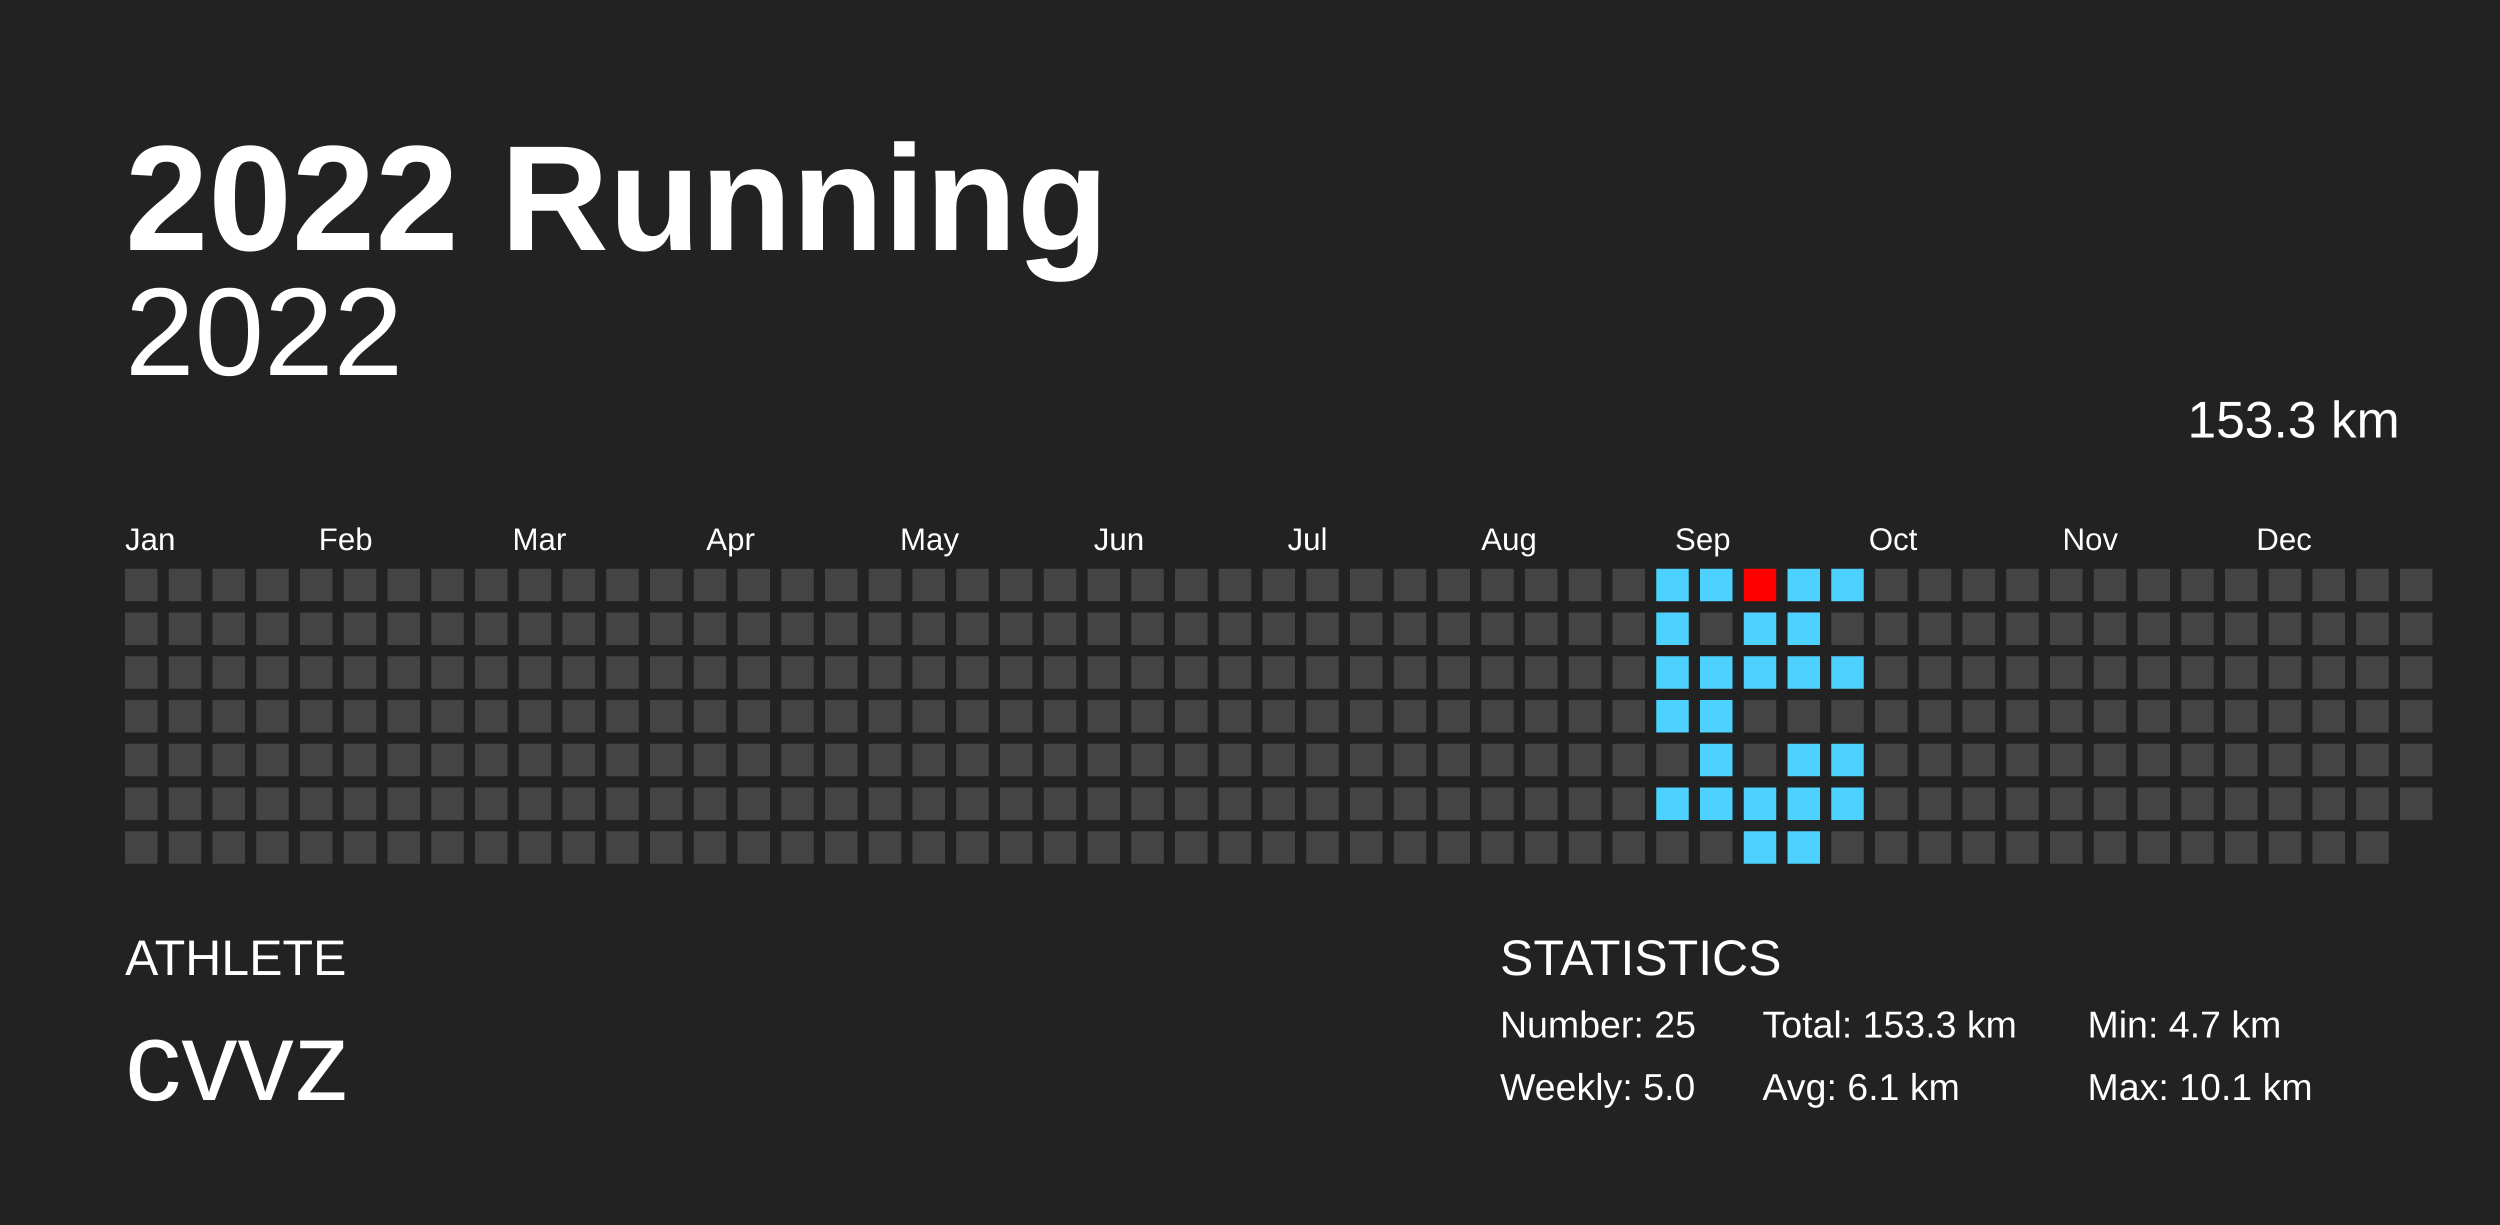
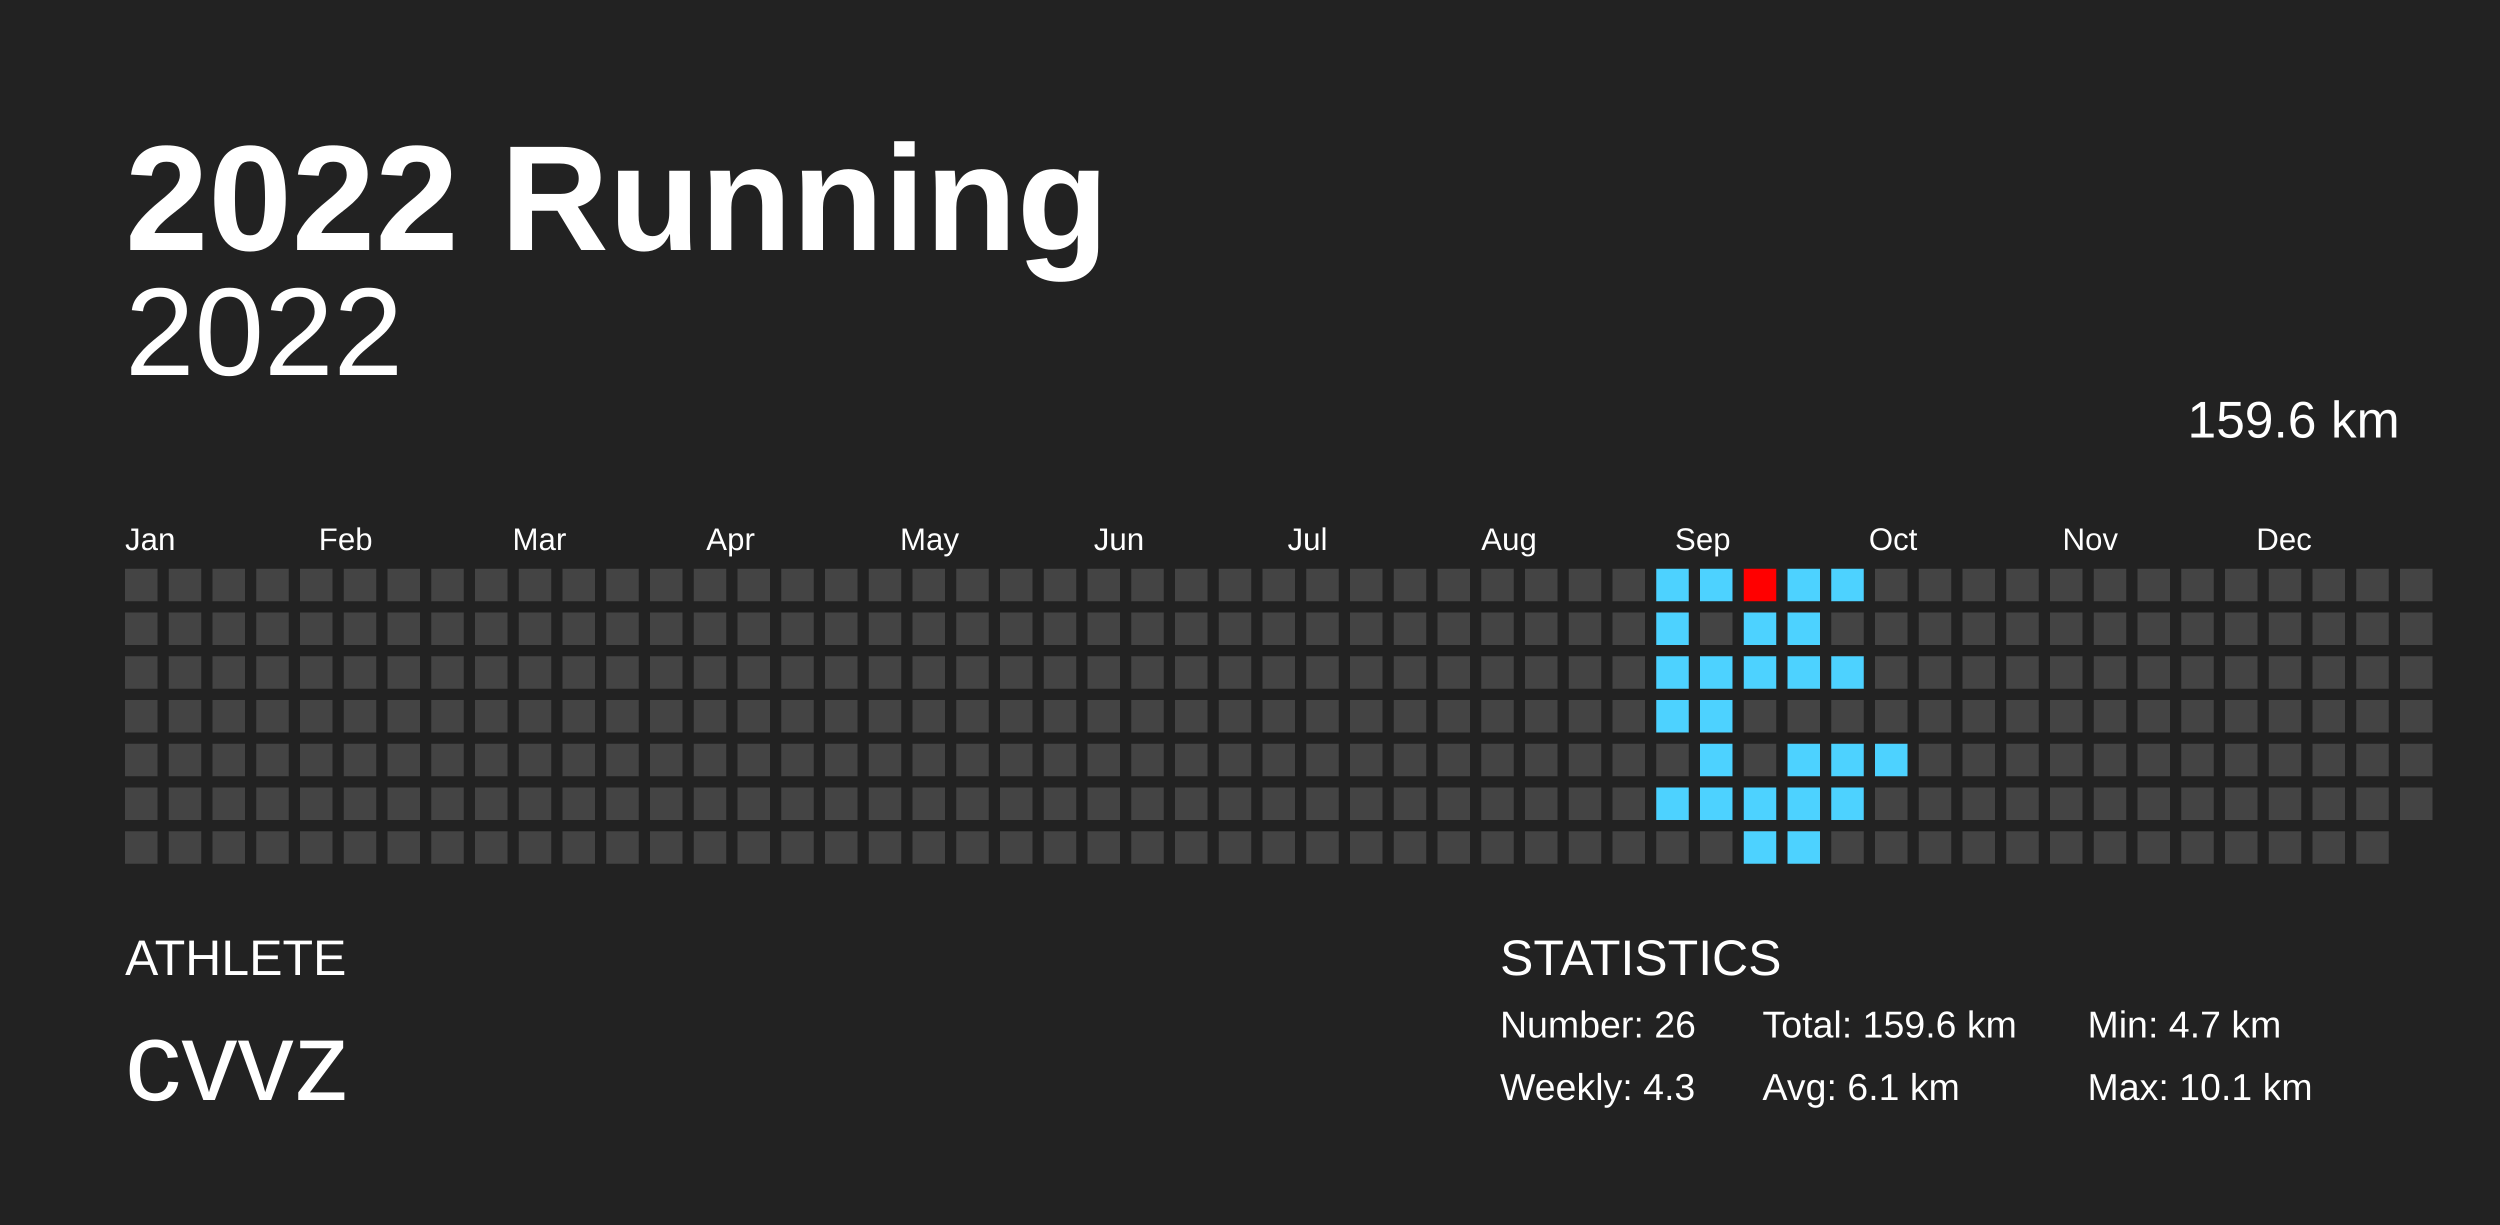
<svg xmlns="http://www.w3.org/2000/svg" baseProfile="full" height="98mm" version="1.1" viewBox="0,0,200,98" width="200mm">
  <defs />
  <rect fill="#222222" height="98" width="200" x="0" y="0" />
  <text fill="#FFFFFF" style="font-size:12px; font-family:Arial; font-weight:bold;" x="10" y="20">2022 Running</text>
  <text fill="#FFFFFF" style="font-size:4px; font-family:Arial" x="10" y="78">ATHLETE</text>
  <text fill="#FFFFFF" style="font-size:9px; font-family:Arial" x="10" y="88">cvvz</text>
  <text fill="#FFFFFF" style="font-size:4px; font-family:Arial" x="120" y="78">STATISTICS</text>
-   <text fill="#FFFFFF" style="font-size:3px; font-family:Arial" x="120" y="83">Number: 25</text>
-   <text fill="#FFFFFF" style="font-size:3px; font-family:Arial" x="120" y="88">Weekly: 5.0</text>
-   <text fill="#FFFFFF" style="font-size:3px; font-family:Arial" x="141" y="83">Total: 153.3 km</text>
+   <text fill="#FFFFFF" style="font-size:3px; font-family:Arial" x="120" y="83">Number: 26</text>
+   <text fill="#FFFFFF" style="font-size:3px; font-family:Arial" x="120" y="88">Weekly: 4.3</text>
+   <text fill="#FFFFFF" style="font-size:3px; font-family:Arial" x="141" y="83">Total: 159.6 km</text>
  <text fill="#FFFFFF" style="font-size:3px; font-family:Arial" x="141" y="88">Avg: 6.1 km</text>
  <text fill="#FFFFFF" style="font-size:3px; font-family:Arial" x="167" y="83">Min: 4.7 km</text>
  <text fill="#FFFFFF" style="font-size:3px; font-family:Arial" x="167" y="88">Max: 10.1 km</text>
  <text alignment-baseline="hanging" fill="#FFFFFF" style="font-size:10.0px; font-family:Arial;" x="10" y="30">2022</text>
-   <text alignment-baseline="hanging" fill="#FFFFFF" style="font-size:4.125px; font-family:Arial;" x="175" y="35">153.3 km</text>
+   <text alignment-baseline="hanging" fill="#FFFFFF" style="font-size:4.125px; font-family:Arial;" x="175" y="35">159.6 km</text>
  <text fill="#FFFFFF" style="font-size:2.5px; font-family:Arial" x="10.0" y="44">Jan</text>
  <text fill="#FFFFFF" style="font-size:2.5px; font-family:Arial" x="25.5" y="44">Feb</text>
  <text fill="#FFFFFF" style="font-size:2.5px; font-family:Arial" x="41.0" y="44">Mar</text>
  <text fill="#FFFFFF" style="font-size:2.5px; font-family:Arial" x="56.5" y="44">Apr</text>
  <text fill="#FFFFFF" style="font-size:2.5px; font-family:Arial" x="72.0" y="44">May</text>
  <text fill="#FFFFFF" style="font-size:2.5px; font-family:Arial" x="87.5" y="44">Jun</text>
  <text fill="#FFFFFF" style="font-size:2.5px; font-family:Arial" x="103.0" y="44">Jul</text>
  <text fill="#FFFFFF" style="font-size:2.5px; font-family:Arial" x="118.5" y="44">Aug</text>
  <text fill="#FFFFFF" style="font-size:2.5px; font-family:Arial" x="134.0" y="44">Sep</text>
  <text fill="#FFFFFF" style="font-size:2.5px; font-family:Arial" x="149.5" y="44">Oct</text>
  <text fill="#FFFFFF" style="font-size:2.5px; font-family:Arial" x="165.0" y="44">Nov</text>
  <text fill="#FFFFFF" style="font-size:2.5px; font-family:Arial" x="180.5" y="44">Dec</text>
  <rect fill="#444444" height="2.6" width="2.6" x="10.0" y="45.5" />
  <rect fill="#444444" height="2.6" width="2.6" x="10.0" y="49.0" />
  <rect fill="#444444" height="2.6" width="2.6" x="10.0" y="52.5" />
  <rect fill="#444444" height="2.6" width="2.6" x="10.0" y="56.0" />
  <rect fill="#444444" height="2.6" width="2.6" x="10.0" y="59.5" />
  <rect fill="#444444" height="2.6" width="2.6" x="10.0" y="63.0" />
  <rect fill="#444444" height="2.6" width="2.6" x="10.0" y="66.5" />
  <rect fill="#444444" height="2.6" width="2.6" x="13.5" y="45.5" />
  <rect fill="#444444" height="2.6" width="2.6" x="13.5" y="49.0" />
  <rect fill="#444444" height="2.6" width="2.6" x="13.5" y="52.5" />
  <rect fill="#444444" height="2.6" width="2.6" x="13.5" y="56.0" />
  <rect fill="#444444" height="2.6" width="2.6" x="13.5" y="59.5" />
  <rect fill="#444444" height="2.6" width="2.6" x="13.5" y="63.0" />
  <rect fill="#444444" height="2.6" width="2.6" x="13.5" y="66.5" />
  <rect fill="#444444" height="2.6" width="2.6" x="17.0" y="45.5" />
  <rect fill="#444444" height="2.6" width="2.6" x="17.0" y="49.0" />
  <rect fill="#444444" height="2.6" width="2.6" x="17.0" y="52.5" />
  <rect fill="#444444" height="2.6" width="2.6" x="17.0" y="56.0" />
  <rect fill="#444444" height="2.6" width="2.6" x="17.0" y="59.5" />
  <rect fill="#444444" height="2.6" width="2.6" x="17.0" y="63.0" />
  <rect fill="#444444" height="2.6" width="2.6" x="17.0" y="66.5" />
  <rect fill="#444444" height="2.6" width="2.6" x="20.5" y="45.5" />
  <rect fill="#444444" height="2.6" width="2.6" x="20.5" y="49.0" />
  <rect fill="#444444" height="2.6" width="2.6" x="20.5" y="52.5" />
  <rect fill="#444444" height="2.6" width="2.6" x="20.5" y="56.0" />
  <rect fill="#444444" height="2.6" width="2.6" x="20.5" y="59.5" />
  <rect fill="#444444" height="2.6" width="2.6" x="20.5" y="63.0" />
  <rect fill="#444444" height="2.6" width="2.6" x="20.5" y="66.5" />
  <rect fill="#444444" height="2.6" width="2.6" x="24.0" y="45.5" />
  <rect fill="#444444" height="2.6" width="2.6" x="24.0" y="49.0" />
  <rect fill="#444444" height="2.6" width="2.6" x="24.0" y="52.5" />
  <rect fill="#444444" height="2.6" width="2.6" x="24.0" y="56.0" />
  <rect fill="#444444" height="2.6" width="2.6" x="24.0" y="59.5" />
  <rect fill="#444444" height="2.6" width="2.6" x="24.0" y="63.0" />
  <rect fill="#444444" height="2.6" width="2.6" x="24.0" y="66.5" />
  <rect fill="#444444" height="2.6" width="2.6" x="27.5" y="45.5" />
  <rect fill="#444444" height="2.6" width="2.6" x="27.5" y="49.0" />
  <rect fill="#444444" height="2.6" width="2.6" x="27.5" y="52.5" />
  <rect fill="#444444" height="2.6" width="2.6" x="27.5" y="56.0" />
  <rect fill="#444444" height="2.6" width="2.6" x="27.5" y="59.5" />
  <rect fill="#444444" height="2.6" width="2.6" x="27.5" y="63.0" />
  <rect fill="#444444" height="2.6" width="2.6" x="27.5" y="66.5" />
  <rect fill="#444444" height="2.6" width="2.6" x="31.0" y="45.5" />
  <rect fill="#444444" height="2.6" width="2.6" x="31.0" y="49.0" />
  <rect fill="#444444" height="2.6" width="2.6" x="31.0" y="52.5" />
  <rect fill="#444444" height="2.6" width="2.6" x="31.0" y="56.0" />
  <rect fill="#444444" height="2.6" width="2.6" x="31.0" y="59.5" />
  <rect fill="#444444" height="2.6" width="2.6" x="31.0" y="63.0" />
  <rect fill="#444444" height="2.6" width="2.6" x="31.0" y="66.5" />
  <rect fill="#444444" height="2.6" width="2.6" x="34.5" y="45.5" />
  <rect fill="#444444" height="2.6" width="2.6" x="34.5" y="49.0" />
  <rect fill="#444444" height="2.6" width="2.6" x="34.5" y="52.5" />
  <rect fill="#444444" height="2.6" width="2.6" x="34.5" y="56.0" />
  <rect fill="#444444" height="2.6" width="2.6" x="34.5" y="59.5" />
  <rect fill="#444444" height="2.6" width="2.6" x="34.5" y="63.0" />
  <rect fill="#444444" height="2.6" width="2.6" x="34.5" y="66.5" />
  <rect fill="#444444" height="2.6" width="2.6" x="38.0" y="45.5" />
  <rect fill="#444444" height="2.6" width="2.6" x="38.0" y="49.0" />
  <rect fill="#444444" height="2.6" width="2.6" x="38.0" y="52.5" />
  <rect fill="#444444" height="2.6" width="2.6" x="38.0" y="56.0" />
  <rect fill="#444444" height="2.6" width="2.6" x="38.0" y="59.5" />
  <rect fill="#444444" height="2.6" width="2.6" x="38.0" y="63.0" />
  <rect fill="#444444" height="2.6" width="2.6" x="38.0" y="66.5" />
  <rect fill="#444444" height="2.6" width="2.6" x="41.5" y="45.5" />
  <rect fill="#444444" height="2.6" width="2.6" x="41.5" y="49.0" />
  <rect fill="#444444" height="2.6" width="2.6" x="41.5" y="52.5" />
  <rect fill="#444444" height="2.6" width="2.6" x="41.5" y="56.0" />
  <rect fill="#444444" height="2.6" width="2.6" x="41.5" y="59.5" />
  <rect fill="#444444" height="2.6" width="2.6" x="41.5" y="63.0" />
  <rect fill="#444444" height="2.6" width="2.6" x="41.5" y="66.5" />
  <rect fill="#444444" height="2.6" width="2.6" x="45.0" y="45.5" />
  <rect fill="#444444" height="2.6" width="2.6" x="45.0" y="49.0" />
  <rect fill="#444444" height="2.6" width="2.6" x="45.0" y="52.5" />
  <rect fill="#444444" height="2.6" width="2.6" x="45.0" y="56.0" />
  <rect fill="#444444" height="2.6" width="2.6" x="45.0" y="59.5" />
  <rect fill="#444444" height="2.6" width="2.6" x="45.0" y="63.0" />
  <rect fill="#444444" height="2.6" width="2.6" x="45.0" y="66.5" />
  <rect fill="#444444" height="2.6" width="2.6" x="48.5" y="45.5" />
  <rect fill="#444444" height="2.6" width="2.6" x="48.5" y="49.0" />
  <rect fill="#444444" height="2.6" width="2.6" x="48.5" y="52.5" />
  <rect fill="#444444" height="2.6" width="2.6" x="48.5" y="56.0" />
  <rect fill="#444444" height="2.6" width="2.6" x="48.5" y="59.5" />
  <rect fill="#444444" height="2.6" width="2.6" x="48.5" y="63.0" />
  <rect fill="#444444" height="2.6" width="2.6" x="48.5" y="66.5" />
  <rect fill="#444444" height="2.6" width="2.6" x="52.0" y="45.5" />
  <rect fill="#444444" height="2.6" width="2.6" x="52.0" y="49.0" />
  <rect fill="#444444" height="2.6" width="2.6" x="52.0" y="52.5" />
  <rect fill="#444444" height="2.6" width="2.6" x="52.0" y="56.0" />
  <rect fill="#444444" height="2.6" width="2.6" x="52.0" y="59.5" />
  <rect fill="#444444" height="2.6" width="2.6" x="52.0" y="63.0" />
  <rect fill="#444444" height="2.6" width="2.6" x="52.0" y="66.5" />
  <rect fill="#444444" height="2.6" width="2.6" x="55.5" y="45.5" />
  <rect fill="#444444" height="2.6" width="2.6" x="55.5" y="49.0" />
  <rect fill="#444444" height="2.6" width="2.6" x="55.5" y="52.5" />
  <rect fill="#444444" height="2.6" width="2.6" x="55.5" y="56.0" />
  <rect fill="#444444" height="2.6" width="2.6" x="55.5" y="59.5" />
  <rect fill="#444444" height="2.6" width="2.6" x="55.5" y="63.0" />
  <rect fill="#444444" height="2.6" width="2.6" x="55.5" y="66.5" />
  <rect fill="#444444" height="2.6" width="2.6" x="59.0" y="45.5" />
  <rect fill="#444444" height="2.6" width="2.6" x="59.0" y="49.0" />
  <rect fill="#444444" height="2.6" width="2.6" x="59.0" y="52.5" />
  <rect fill="#444444" height="2.6" width="2.6" x="59.0" y="56.0" />
  <rect fill="#444444" height="2.6" width="2.6" x="59.0" y="59.5" />
  <rect fill="#444444" height="2.6" width="2.6" x="59.0" y="63.0" />
  <rect fill="#444444" height="2.6" width="2.6" x="59.0" y="66.5" />
  <rect fill="#444444" height="2.6" width="2.6" x="62.5" y="45.5" />
  <rect fill="#444444" height="2.6" width="2.6" x="62.5" y="49.0" />
  <rect fill="#444444" height="2.6" width="2.6" x="62.5" y="52.5" />
  <rect fill="#444444" height="2.6" width="2.6" x="62.5" y="56.0" />
  <rect fill="#444444" height="2.6" width="2.6" x="62.5" y="59.5" />
  <rect fill="#444444" height="2.6" width="2.6" x="62.5" y="63.0" />
  <rect fill="#444444" height="2.6" width="2.6" x="62.5" y="66.5" />
  <rect fill="#444444" height="2.6" width="2.6" x="66.0" y="45.5" />
  <rect fill="#444444" height="2.6" width="2.6" x="66.0" y="49.0" />
  <rect fill="#444444" height="2.6" width="2.6" x="66.0" y="52.5" />
  <rect fill="#444444" height="2.6" width="2.6" x="66.0" y="56.0" />
  <rect fill="#444444" height="2.6" width="2.6" x="66.0" y="59.5" />
  <rect fill="#444444" height="2.6" width="2.6" x="66.0" y="63.0" />
  <rect fill="#444444" height="2.6" width="2.6" x="66.0" y="66.5" />
  <rect fill="#444444" height="2.6" width="2.6" x="69.5" y="45.5" />
  <rect fill="#444444" height="2.6" width="2.6" x="69.5" y="49.0" />
  <rect fill="#444444" height="2.6" width="2.6" x="69.5" y="52.5" />
  <rect fill="#444444" height="2.6" width="2.6" x="69.5" y="56.0" />
  <rect fill="#444444" height="2.6" width="2.6" x="69.5" y="59.5" />
  <rect fill="#444444" height="2.6" width="2.6" x="69.5" y="63.0" />
  <rect fill="#444444" height="2.6" width="2.6" x="69.5" y="66.5" />
  <rect fill="#444444" height="2.6" width="2.6" x="73.0" y="45.5" />
  <rect fill="#444444" height="2.6" width="2.6" x="73.0" y="49.0" />
  <rect fill="#444444" height="2.6" width="2.6" x="73.0" y="52.5" />
  <rect fill="#444444" height="2.6" width="2.6" x="73.0" y="56.0" />
  <rect fill="#444444" height="2.6" width="2.6" x="73.0" y="59.5" />
  <rect fill="#444444" height="2.6" width="2.6" x="73.0" y="63.0" />
  <rect fill="#444444" height="2.6" width="2.6" x="73.0" y="66.5" />
  <rect fill="#444444" height="2.6" width="2.6" x="76.5" y="45.5" />
  <rect fill="#444444" height="2.6" width="2.6" x="76.5" y="49.0" />
  <rect fill="#444444" height="2.6" width="2.6" x="76.5" y="52.5" />
  <rect fill="#444444" height="2.6" width="2.6" x="76.5" y="56.0" />
  <rect fill="#444444" height="2.6" width="2.6" x="76.5" y="59.5" />
  <rect fill="#444444" height="2.6" width="2.6" x="76.5" y="63.0" />
  <rect fill="#444444" height="2.6" width="2.6" x="76.5" y="66.5" />
  <rect fill="#444444" height="2.6" width="2.6" x="80.0" y="45.5" />
  <rect fill="#444444" height="2.6" width="2.6" x="80.0" y="49.0" />
  <rect fill="#444444" height="2.6" width="2.6" x="80.0" y="52.5" />
  <rect fill="#444444" height="2.6" width="2.6" x="80.0" y="56.0" />
  <rect fill="#444444" height="2.6" width="2.6" x="80.0" y="59.5" />
  <rect fill="#444444" height="2.6" width="2.6" x="80.0" y="63.0" />
  <rect fill="#444444" height="2.6" width="2.6" x="80.0" y="66.5" />
  <rect fill="#444444" height="2.6" width="2.6" x="83.5" y="45.5" />
  <rect fill="#444444" height="2.6" width="2.6" x="83.5" y="49.0" />
  <rect fill="#444444" height="2.6" width="2.6" x="83.5" y="52.5" />
  <rect fill="#444444" height="2.6" width="2.6" x="83.5" y="56.0" />
  <rect fill="#444444" height="2.6" width="2.6" x="83.5" y="59.5" />
  <rect fill="#444444" height="2.6" width="2.6" x="83.5" y="63.0" />
  <rect fill="#444444" height="2.6" width="2.6" x="83.5" y="66.5" />
  <rect fill="#444444" height="2.6" width="2.6" x="87.0" y="45.5" />
  <rect fill="#444444" height="2.6" width="2.6" x="87.0" y="49.0" />
  <rect fill="#444444" height="2.6" width="2.6" x="87.0" y="52.5" />
  <rect fill="#444444" height="2.6" width="2.6" x="87.0" y="56.0" />
  <rect fill="#444444" height="2.6" width="2.6" x="87.0" y="59.5" />
  <rect fill="#444444" height="2.6" width="2.6" x="87.0" y="63.0" />
  <rect fill="#444444" height="2.6" width="2.6" x="87.0" y="66.5" />
  <rect fill="#444444" height="2.6" width="2.6" x="90.5" y="45.5" />
  <rect fill="#444444" height="2.6" width="2.6" x="90.5" y="49.0" />
  <rect fill="#444444" height="2.6" width="2.6" x="90.5" y="52.5" />
  <rect fill="#444444" height="2.6" width="2.6" x="90.5" y="56.0" />
  <rect fill="#444444" height="2.6" width="2.6" x="90.5" y="59.5" />
  <rect fill="#444444" height="2.6" width="2.6" x="90.5" y="63.0" />
  <rect fill="#444444" height="2.6" width="2.6" x="90.5" y="66.5" />
  <rect fill="#444444" height="2.6" width="2.6" x="94.0" y="45.5" />
  <rect fill="#444444" height="2.6" width="2.6" x="94.0" y="49.0" />
  <rect fill="#444444" height="2.6" width="2.6" x="94.0" y="52.5" />
  <rect fill="#444444" height="2.6" width="2.6" x="94.0" y="56.0" />
  <rect fill="#444444" height="2.6" width="2.6" x="94.0" y="59.5" />
  <rect fill="#444444" height="2.6" width="2.6" x="94.0" y="63.0" />
  <rect fill="#444444" height="2.6" width="2.6" x="94.0" y="66.5" />
  <rect fill="#444444" height="2.6" width="2.6" x="97.5" y="45.5" />
  <rect fill="#444444" height="2.6" width="2.6" x="97.5" y="49.0" />
  <rect fill="#444444" height="2.6" width="2.6" x="97.5" y="52.5" />
  <rect fill="#444444" height="2.6" width="2.6" x="97.5" y="56.0" />
  <rect fill="#444444" height="2.6" width="2.6" x="97.5" y="59.5" />
  <rect fill="#444444" height="2.6" width="2.6" x="97.5" y="63.0" />
  <rect fill="#444444" height="2.6" width="2.6" x="97.5" y="66.5" />
  <rect fill="#444444" height="2.6" width="2.6" x="101.0" y="45.5" />
  <rect fill="#444444" height="2.6" width="2.6" x="101.0" y="49.0" />
  <rect fill="#444444" height="2.6" width="2.6" x="101.0" y="52.5" />
  <rect fill="#444444" height="2.6" width="2.6" x="101.0" y="56.0" />
  <rect fill="#444444" height="2.6" width="2.6" x="101.0" y="59.5" />
  <rect fill="#444444" height="2.6" width="2.6" x="101.0" y="63.0" />
  <rect fill="#444444" height="2.6" width="2.6" x="101.0" y="66.5" />
  <rect fill="#444444" height="2.6" width="2.6" x="104.5" y="45.5" />
  <rect fill="#444444" height="2.6" width="2.6" x="104.5" y="49.0" />
  <rect fill="#444444" height="2.6" width="2.6" x="104.5" y="52.5" />
  <rect fill="#444444" height="2.6" width="2.6" x="104.5" y="56.0" />
  <rect fill="#444444" height="2.6" width="2.6" x="104.5" y="59.5" />
  <rect fill="#444444" height="2.6" width="2.6" x="104.5" y="63.0" />
  <rect fill="#444444" height="2.6" width="2.6" x="104.5" y="66.5" />
  <rect fill="#444444" height="2.6" width="2.6" x="108.0" y="45.5" />
  <rect fill="#444444" height="2.6" width="2.6" x="108.0" y="49.0" />
  <rect fill="#444444" height="2.6" width="2.6" x="108.0" y="52.5" />
  <rect fill="#444444" height="2.6" width="2.6" x="108.0" y="56.0" />
  <rect fill="#444444" height="2.6" width="2.6" x="108.0" y="59.5" />
  <rect fill="#444444" height="2.6" width="2.6" x="108.0" y="63.0" />
  <rect fill="#444444" height="2.6" width="2.6" x="108.0" y="66.5" />
  <rect fill="#444444" height="2.6" width="2.6" x="111.5" y="45.5" />
  <rect fill="#444444" height="2.6" width="2.6" x="111.5" y="49.0" />
  <rect fill="#444444" height="2.6" width="2.6" x="111.5" y="52.5" />
  <rect fill="#444444" height="2.6" width="2.6" x="111.5" y="56.0" />
  <rect fill="#444444" height="2.6" width="2.6" x="111.5" y="59.5" />
  <rect fill="#444444" height="2.6" width="2.6" x="111.5" y="63.0" />
  <rect fill="#444444" height="2.6" width="2.6" x="111.5" y="66.5" />
  <rect fill="#444444" height="2.6" width="2.6" x="115.0" y="45.5" />
  <rect fill="#444444" height="2.6" width="2.6" x="115.0" y="49.0" />
  <rect fill="#444444" height="2.6" width="2.6" x="115.0" y="52.5" />
  <rect fill="#444444" height="2.6" width="2.6" x="115.0" y="56.0" />
  <rect fill="#444444" height="2.6" width="2.6" x="115.0" y="59.5" />
  <rect fill="#444444" height="2.6" width="2.6" x="115.0" y="63.0" />
  <rect fill="#444444" height="2.6" width="2.6" x="115.0" y="66.5" />
  <rect fill="#444444" height="2.6" width="2.6" x="118.5" y="45.5" />
  <rect fill="#444444" height="2.6" width="2.6" x="118.5" y="49.0" />
  <rect fill="#444444" height="2.6" width="2.6" x="118.5" y="52.5" />
  <rect fill="#444444" height="2.6" width="2.6" x="118.5" y="56.0" />
  <rect fill="#444444" height="2.6" width="2.6" x="118.5" y="59.5" />
  <rect fill="#444444" height="2.6" width="2.6" x="118.5" y="63.0" />
  <rect fill="#444444" height="2.6" width="2.6" x="118.5" y="66.5" />
  <rect fill="#444444" height="2.6" width="2.6" x="122.0" y="45.5" />
  <rect fill="#444444" height="2.6" width="2.6" x="122.0" y="49.0" />
  <rect fill="#444444" height="2.6" width="2.6" x="122.0" y="52.5" />
  <rect fill="#444444" height="2.6" width="2.6" x="122.0" y="56.0" />
  <rect fill="#444444" height="2.6" width="2.6" x="122.0" y="59.5" />
  <rect fill="#444444" height="2.6" width="2.6" x="122.0" y="63.0" />
  <rect fill="#444444" height="2.6" width="2.6" x="122.0" y="66.5" />
  <rect fill="#444444" height="2.6" width="2.6" x="125.5" y="45.5" />
  <rect fill="#444444" height="2.6" width="2.6" x="125.5" y="49.0" />
  <rect fill="#444444" height="2.6" width="2.6" x="125.5" y="52.5" />
  <rect fill="#444444" height="2.6" width="2.6" x="125.5" y="56.0" />
  <rect fill="#444444" height="2.6" width="2.6" x="125.5" y="59.5" />
  <rect fill="#444444" height="2.6" width="2.6" x="125.5" y="63.0" />
  <rect fill="#444444" height="2.6" width="2.6" x="125.5" y="66.5" />
  <rect fill="#444444" height="2.6" width="2.6" x="129.0" y="45.5" />
  <rect fill="#444444" height="2.6" width="2.6" x="129.0" y="49.0" />
  <rect fill="#444444" height="2.6" width="2.6" x="129.0" y="52.5" />
  <rect fill="#444444" height="2.6" width="2.6" x="129.0" y="56.0" />
  <rect fill="#444444" height="2.6" width="2.6" x="129.0" y="59.5" />
  <rect fill="#444444" height="2.6" width="2.6" x="129.0" y="63.0" />
  <rect fill="#444444" height="2.6" width="2.6" x="129.0" y="66.5" />
  <rect fill="#4dd2ff" height="2.6" width="2.6" x="132.5" y="45.5" />
  <rect fill="#4dd2ff" height="2.6" width="2.6" x="132.5" y="49.0" />
  <rect fill="#4dd2ff" height="2.6" width="2.6" x="132.5" y="52.5" />
  <rect fill="#4dd2ff" height="2.6" width="2.6" x="132.5" y="56.0" />
  <rect fill="#444444" height="2.6" width="2.6" x="132.5" y="59.5" />
  <rect fill="#4dd2ff" height="2.6" width="2.6" x="132.5" y="63.0" />
  <rect fill="#444444" height="2.6" width="2.6" x="132.5" y="66.5" />
  <rect fill="#4dd2ff" height="2.6" width="2.6" x="136.0" y="45.5" />
  <rect fill="#444444" height="2.6" width="2.6" x="136.0" y="49.0" />
  <rect fill="#4dd2ff" height="2.6" width="2.6" x="136.0" y="52.5" />
  <rect fill="#4dd2ff" height="2.6" width="2.6" x="136.0" y="56.0" />
  <rect fill="#4dd2ff" height="2.6" width="2.6" x="136.0" y="59.5" />
  <rect fill="#4dd2ff" height="2.6" width="2.6" x="136.0" y="63.0" />
  <rect fill="#444444" height="2.6" width="2.6" x="136.0" y="66.5" />
  <rect fill="#ff0000" height="2.6" width="2.6" x="139.5" y="45.5" />
  <rect fill="#4dd2ff" height="2.6" width="2.6" x="139.5" y="49.0" />
  <rect fill="#4dd2ff" height="2.6" width="2.6" x="139.5" y="52.5" />
  <rect fill="#444444" height="2.6" width="2.6" x="139.5" y="56.0" />
  <rect fill="#444444" height="2.6" width="2.6" x="139.5" y="59.5" />
  <rect fill="#4dd2ff" height="2.6" width="2.6" x="139.5" y="63.0" />
  <rect fill="#4dd2ff" height="2.6" width="2.6" x="139.5" y="66.5" />
  <rect fill="#4dd2ff" height="2.6" width="2.6" x="143.0" y="45.5" />
  <rect fill="#4dd2ff" height="2.6" width="2.6" x="143.0" y="49.0" />
  <rect fill="#4dd2ff" height="2.6" width="2.6" x="143.0" y="52.5" />
  <rect fill="#444444" height="2.6" width="2.6" x="143.0" y="56.0" />
  <rect fill="#4dd2ff" height="2.6" width="2.6" x="143.0" y="59.5" />
  <rect fill="#4dd2ff" height="2.6" width="2.6" x="143.0" y="63.0" />
  <rect fill="#4dd2ff" height="2.6" width="2.6" x="143.0" y="66.5" />
  <rect fill="#4dd2ff" height="2.6" width="2.6" x="146.5" y="45.5" />
  <rect fill="#444444" height="2.6" width="2.6" x="146.5" y="49.0" />
  <rect fill="#4dd2ff" height="2.6" width="2.6" x="146.5" y="52.5" />
  <rect fill="#444444" height="2.6" width="2.6" x="146.5" y="56.0" />
  <rect fill="#4dd2ff" height="2.6" width="2.6" x="146.5" y="59.5" />
  <rect fill="#4dd2ff" height="2.6" width="2.6" x="146.5" y="63.0" />
  <rect fill="#444444" height="2.6" width="2.6" x="146.5" y="66.5" />
  <rect fill="#444444" height="2.6" width="2.6" x="150.0" y="45.5" />
  <rect fill="#444444" height="2.6" width="2.6" x="150.0" y="49.0" />
  <rect fill="#444444" height="2.6" width="2.6" x="150.0" y="52.5" />
  <rect fill="#444444" height="2.6" width="2.6" x="150.0" y="56.0" />
-   <rect fill="#444444" height="2.6" width="2.6" x="150.0" y="59.5" />
+   <rect fill="#4dd2ff" height="2.6" width="2.6" x="150.0" y="59.5" />
  <rect fill="#444444" height="2.6" width="2.6" x="150.0" y="63.0" />
  <rect fill="#444444" height="2.6" width="2.6" x="150.0" y="66.5" />
  <rect fill="#444444" height="2.6" width="2.6" x="153.5" y="45.5" />
  <rect fill="#444444" height="2.6" width="2.6" x="153.5" y="49.0" />
  <rect fill="#444444" height="2.6" width="2.6" x="153.5" y="52.5" />
  <rect fill="#444444" height="2.6" width="2.6" x="153.5" y="56.0" />
  <rect fill="#444444" height="2.6" width="2.6" x="153.5" y="59.5" />
  <rect fill="#444444" height="2.6" width="2.6" x="153.5" y="63.0" />
  <rect fill="#444444" height="2.6" width="2.6" x="153.5" y="66.5" />
  <rect fill="#444444" height="2.6" width="2.6" x="157.0" y="45.5" />
  <rect fill="#444444" height="2.6" width="2.6" x="157.0" y="49.0" />
  <rect fill="#444444" height="2.6" width="2.6" x="157.0" y="52.5" />
  <rect fill="#444444" height="2.6" width="2.6" x="157.0" y="56.0" />
  <rect fill="#444444" height="2.6" width="2.6" x="157.0" y="59.5" />
  <rect fill="#444444" height="2.6" width="2.6" x="157.0" y="63.0" />
  <rect fill="#444444" height="2.6" width="2.6" x="157.0" y="66.5" />
  <rect fill="#444444" height="2.6" width="2.6" x="160.5" y="45.5" />
  <rect fill="#444444" height="2.6" width="2.6" x="160.5" y="49.0" />
  <rect fill="#444444" height="2.6" width="2.6" x="160.5" y="52.5" />
  <rect fill="#444444" height="2.6" width="2.6" x="160.5" y="56.0" />
  <rect fill="#444444" height="2.6" width="2.6" x="160.5" y="59.5" />
  <rect fill="#444444" height="2.6" width="2.6" x="160.5" y="63.0" />
  <rect fill="#444444" height="2.6" width="2.6" x="160.5" y="66.5" />
  <rect fill="#444444" height="2.6" width="2.6" x="164.0" y="45.5" />
  <rect fill="#444444" height="2.6" width="2.6" x="164.0" y="49.0" />
  <rect fill="#444444" height="2.6" width="2.6" x="164.0" y="52.5" />
  <rect fill="#444444" height="2.6" width="2.6" x="164.0" y="56.0" />
  <rect fill="#444444" height="2.6" width="2.6" x="164.0" y="59.5" />
  <rect fill="#444444" height="2.6" width="2.6" x="164.0" y="63.0" />
  <rect fill="#444444" height="2.6" width="2.6" x="164.0" y="66.5" />
  <rect fill="#444444" height="2.6" width="2.6" x="167.5" y="45.5" />
  <rect fill="#444444" height="2.6" width="2.6" x="167.5" y="49.0" />
  <rect fill="#444444" height="2.6" width="2.6" x="167.5" y="52.5" />
  <rect fill="#444444" height="2.6" width="2.6" x="167.5" y="56.0" />
  <rect fill="#444444" height="2.6" width="2.6" x="167.5" y="59.5" />
  <rect fill="#444444" height="2.6" width="2.6" x="167.5" y="63.0" />
  <rect fill="#444444" height="2.6" width="2.6" x="167.5" y="66.5" />
  <rect fill="#444444" height="2.6" width="2.6" x="171.0" y="45.5" />
  <rect fill="#444444" height="2.6" width="2.6" x="171.0" y="49.0" />
  <rect fill="#444444" height="2.6" width="2.6" x="171.0" y="52.5" />
  <rect fill="#444444" height="2.6" width="2.6" x="171.0" y="56.0" />
  <rect fill="#444444" height="2.6" width="2.6" x="171.0" y="59.5" />
  <rect fill="#444444" height="2.6" width="2.6" x="171.0" y="63.0" />
  <rect fill="#444444" height="2.6" width="2.6" x="171.0" y="66.5" />
  <rect fill="#444444" height="2.6" width="2.6" x="174.5" y="45.5" />
  <rect fill="#444444" height="2.6" width="2.6" x="174.5" y="49.0" />
  <rect fill="#444444" height="2.6" width="2.6" x="174.5" y="52.5" />
  <rect fill="#444444" height="2.6" width="2.6" x="174.5" y="56.0" />
  <rect fill="#444444" height="2.6" width="2.6" x="174.5" y="59.5" />
  <rect fill="#444444" height="2.6" width="2.6" x="174.5" y="63.0" />
  <rect fill="#444444" height="2.6" width="2.6" x="174.5" y="66.5" />
  <rect fill="#444444" height="2.6" width="2.6" x="178.0" y="45.5" />
  <rect fill="#444444" height="2.6" width="2.6" x="178.0" y="49.0" />
  <rect fill="#444444" height="2.6" width="2.6" x="178.0" y="52.5" />
  <rect fill="#444444" height="2.6" width="2.6" x="178.0" y="56.0" />
  <rect fill="#444444" height="2.6" width="2.6" x="178.0" y="59.5" />
  <rect fill="#444444" height="2.6" width="2.6" x="178.0" y="63.0" />
  <rect fill="#444444" height="2.6" width="2.6" x="178.0" y="66.5" />
  <rect fill="#444444" height="2.6" width="2.6" x="181.5" y="45.5" />
  <rect fill="#444444" height="2.6" width="2.6" x="181.5" y="49.0" />
  <rect fill="#444444" height="2.6" width="2.6" x="181.5" y="52.5" />
  <rect fill="#444444" height="2.6" width="2.6" x="181.5" y="56.0" />
  <rect fill="#444444" height="2.6" width="2.6" x="181.5" y="59.5" />
  <rect fill="#444444" height="2.6" width="2.6" x="181.5" y="63.0" />
  <rect fill="#444444" height="2.6" width="2.6" x="181.5" y="66.5" />
  <rect fill="#444444" height="2.6" width="2.6" x="185.0" y="45.5" />
  <rect fill="#444444" height="2.6" width="2.6" x="185.0" y="49.0" />
  <rect fill="#444444" height="2.6" width="2.6" x="185.0" y="52.5" />
  <rect fill="#444444" height="2.6" width="2.6" x="185.0" y="56.0" />
  <rect fill="#444444" height="2.6" width="2.6" x="185.0" y="59.5" />
  <rect fill="#444444" height="2.6" width="2.6" x="185.0" y="63.0" />
  <rect fill="#444444" height="2.6" width="2.6" x="185.0" y="66.5" />
  <rect fill="#444444" height="2.6" width="2.6" x="188.5" y="45.5" />
  <rect fill="#444444" height="2.6" width="2.6" x="188.5" y="49.0" />
  <rect fill="#444444" height="2.6" width="2.6" x="188.5" y="52.5" />
  <rect fill="#444444" height="2.6" width="2.6" x="188.5" y="56.0" />
  <rect fill="#444444" height="2.6" width="2.6" x="188.5" y="59.5" />
  <rect fill="#444444" height="2.6" width="2.6" x="188.5" y="63.0" />
  <rect fill="#444444" height="2.6" width="2.6" x="188.5" y="66.5" />
  <rect fill="#444444" height="2.6" width="2.6" x="192.0" y="45.5" />
  <rect fill="#444444" height="2.6" width="2.6" x="192.0" y="49.0" />
  <rect fill="#444444" height="2.6" width="2.6" x="192.0" y="52.5" />
  <rect fill="#444444" height="2.6" width="2.6" x="192.0" y="56.0" />
  <rect fill="#444444" height="2.6" width="2.6" x="192.0" y="59.5" />
  <rect fill="#444444" height="2.6" width="2.6" x="192.0" y="63.0" />
</svg>
